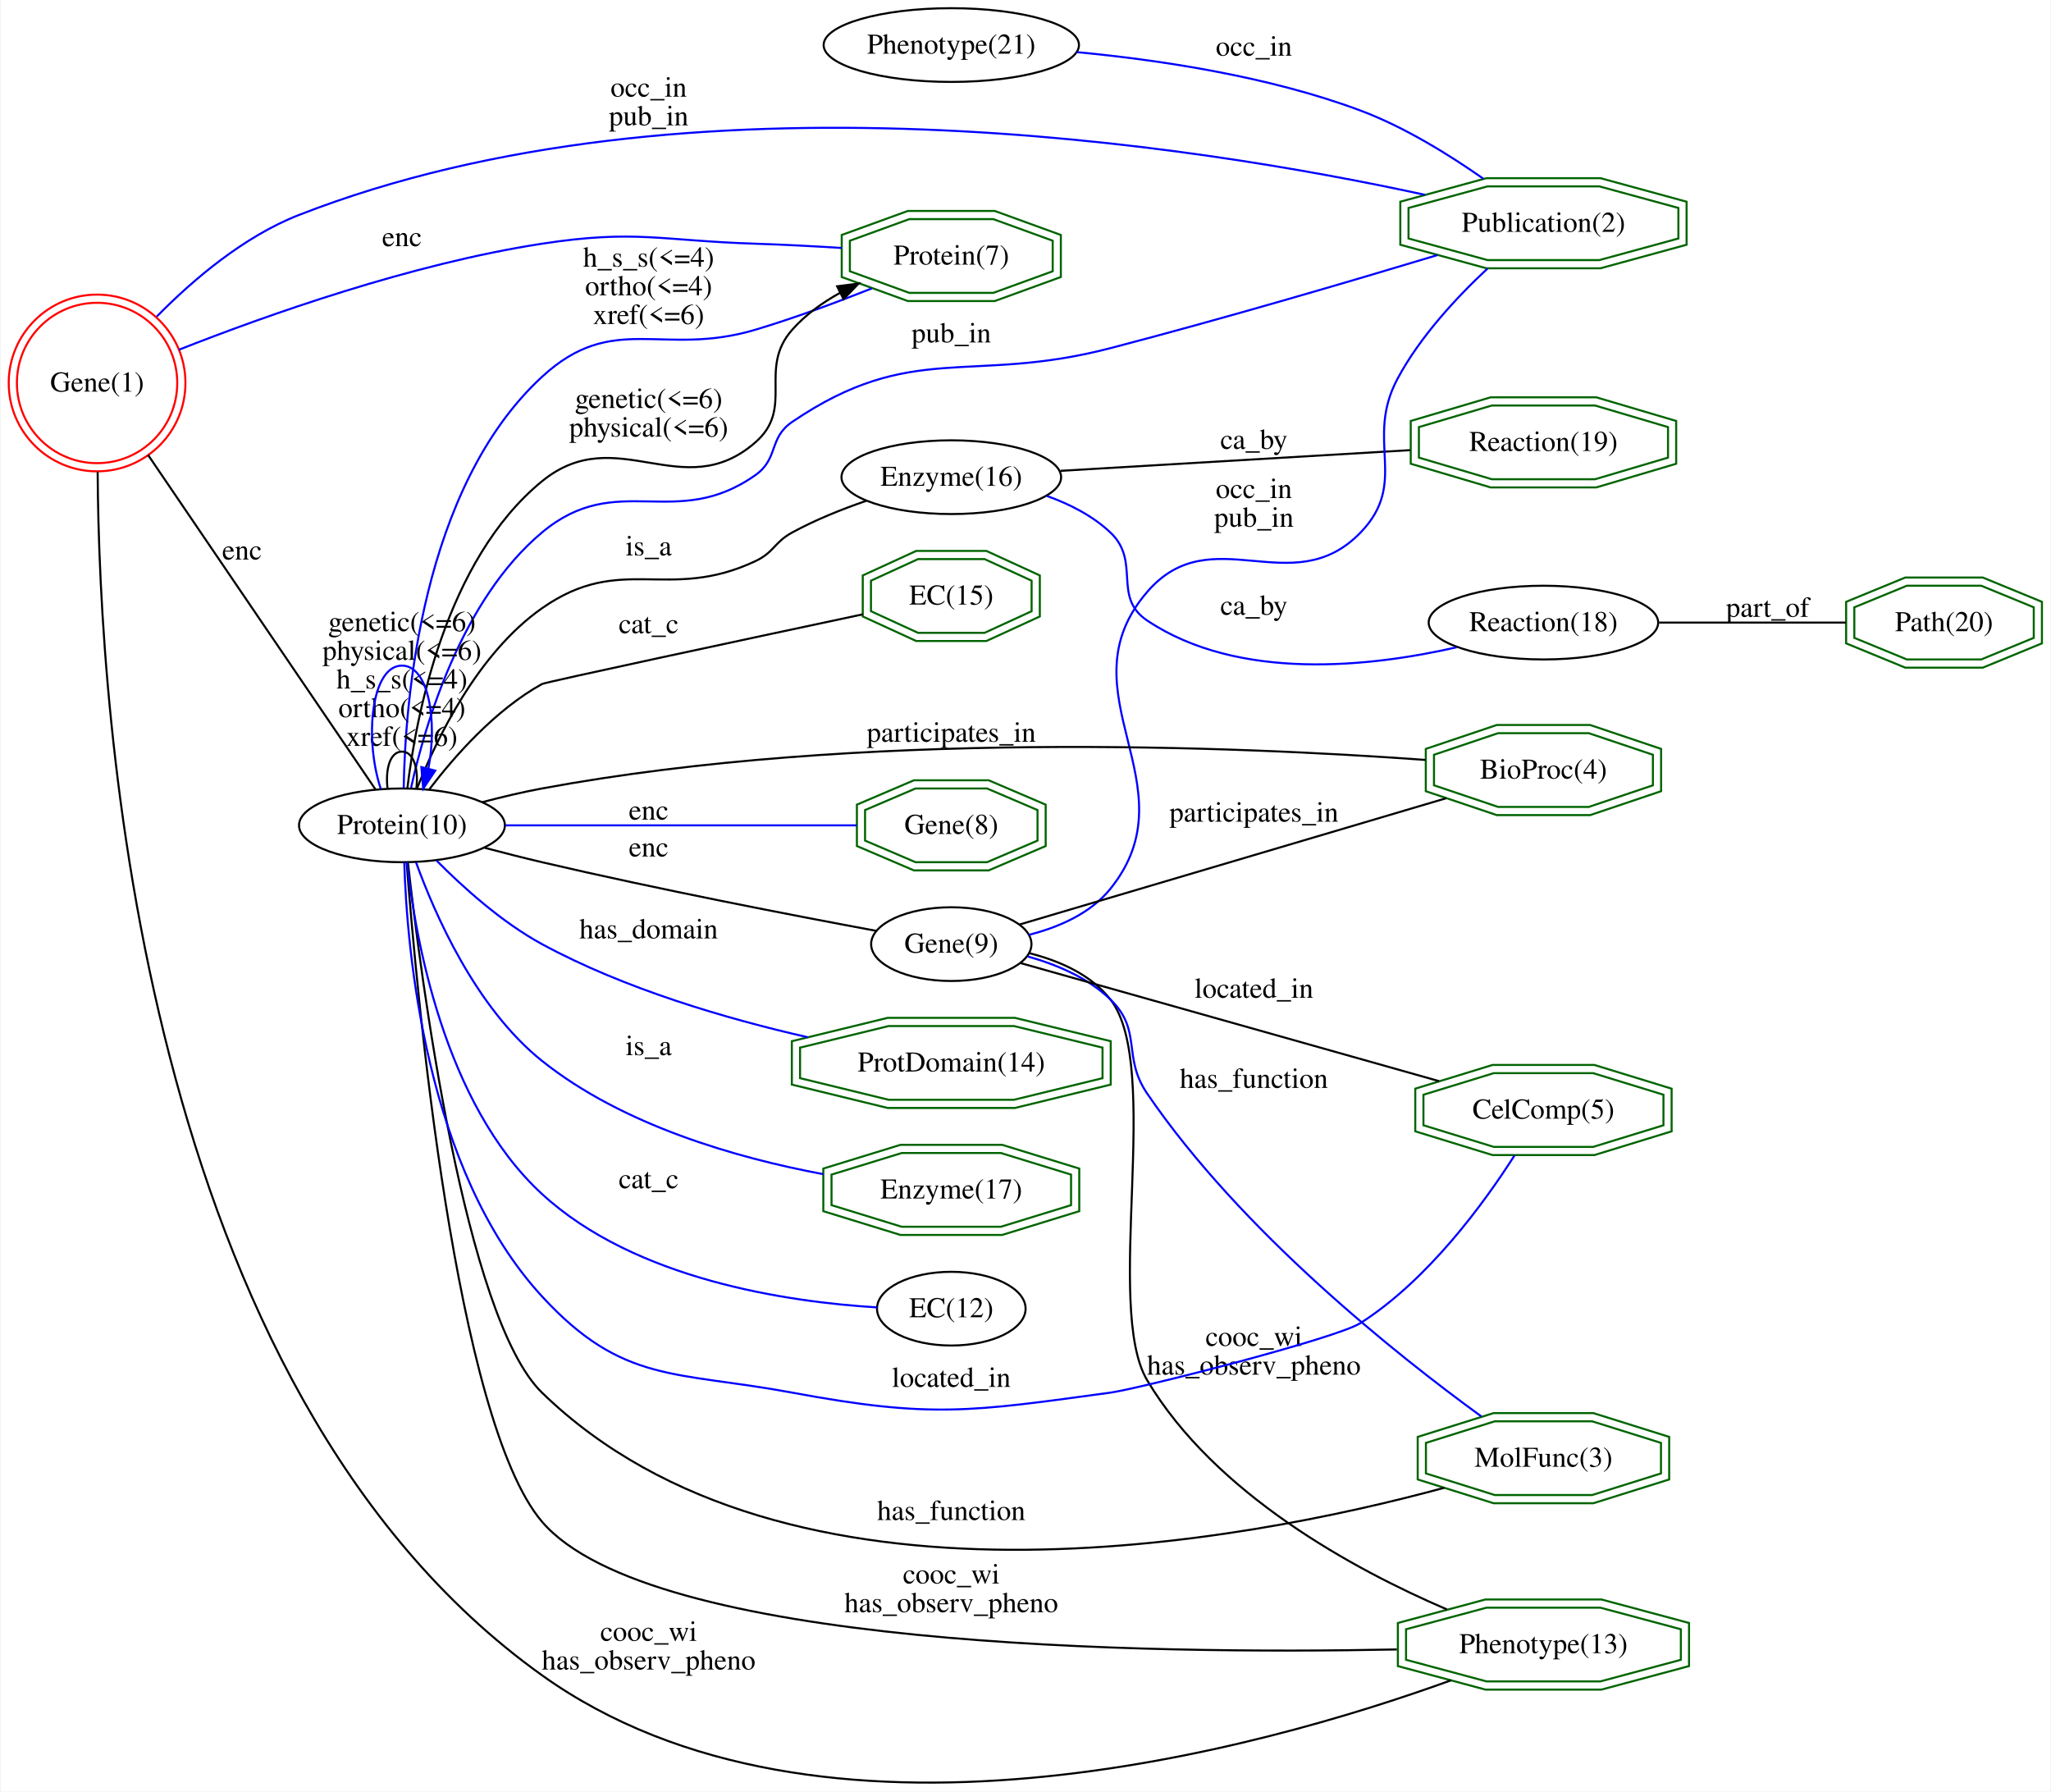
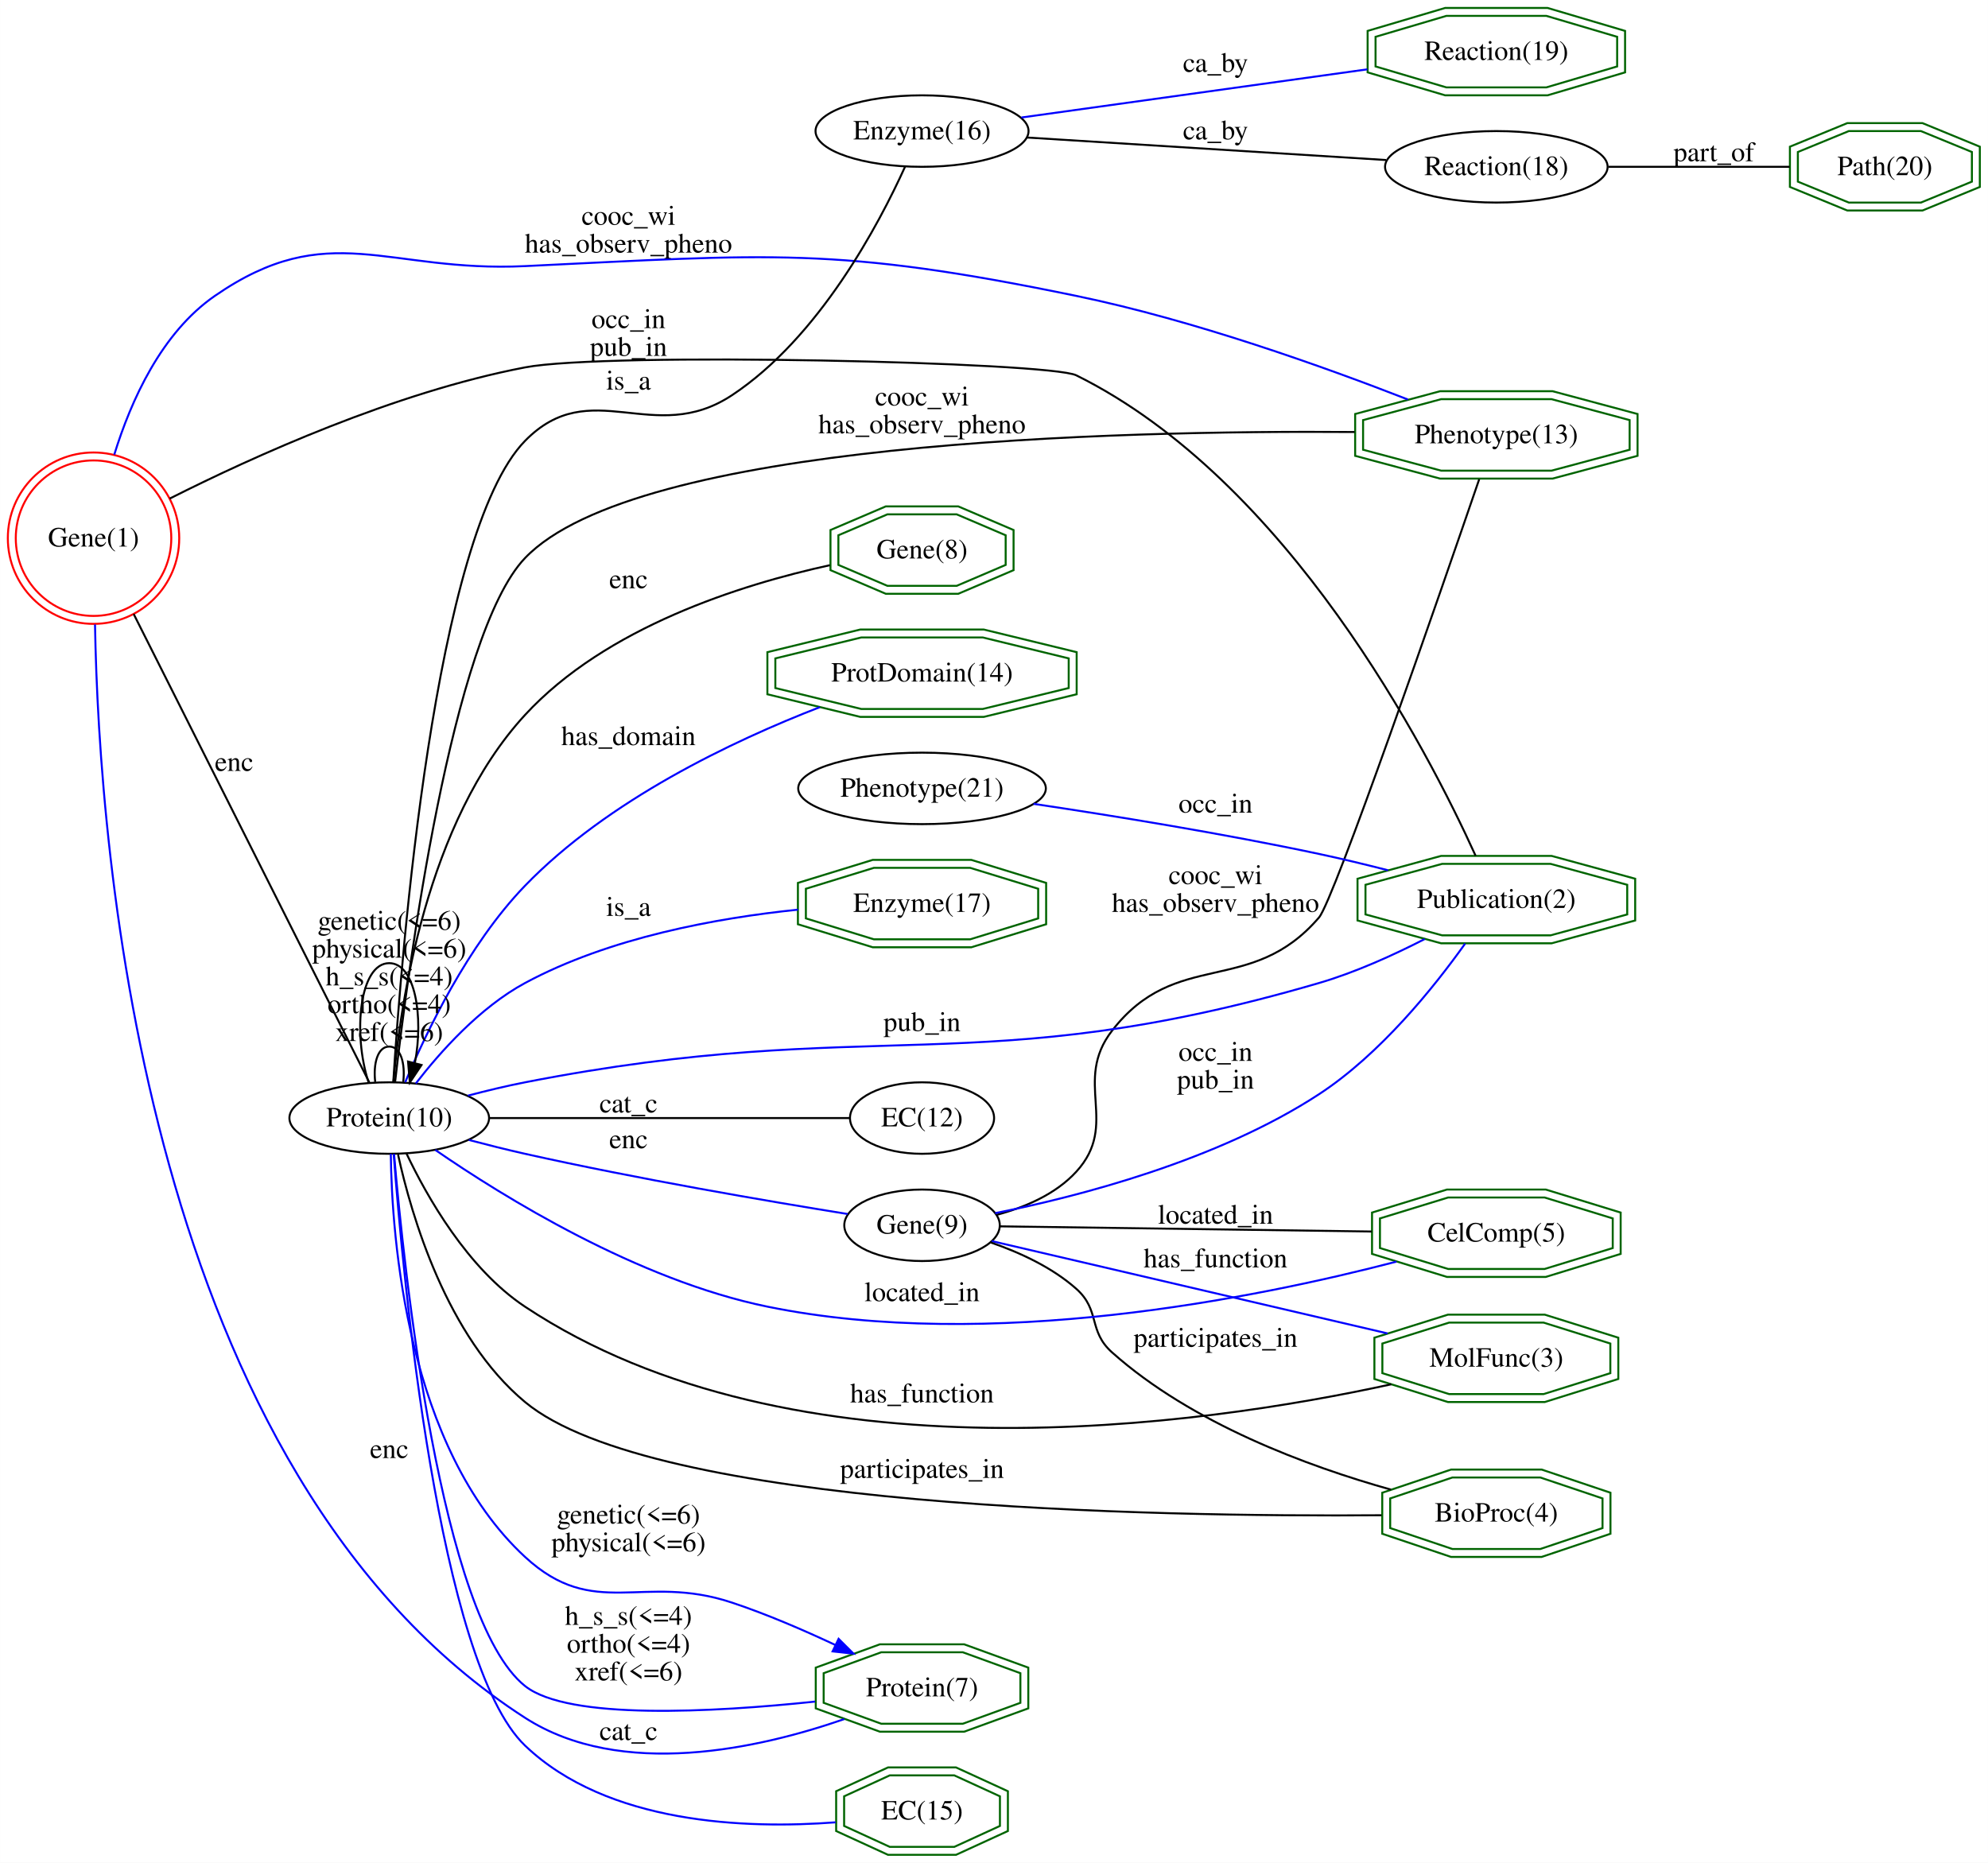
- <svg xmlns="http://www.w3.org/2000/svg" width="1335px" height="1166px" viewBox="0.00 0.00 1000.95 874.81">
-   <g id="graph0" class="graph" transform=" rotate(0) translate(4 870.81)">
-     <polygon fill="white" stroke="transparent" points="-4,4 -4,-870.81 996.95,-870.81 996.95,4 -4,4" />
+ <svg xmlns="http://www.w3.org/2000/svg" width="1335px" height="1251px" viewBox="0.00 0.00 1000.95 938.00">
+   <g id="graph0" class="graph" transform=" rotate(0) translate(4 934)">
+     <polygon fill="white" stroke="transparent" points="-4,4 -4,-934 996.95,-934 996.95,4 -4,4" />
    <g id="node1" class="node">
-       <polygon fill="none" stroke="darkgreen" points="810.24,-647.36 810.24,-662.27 774.61,-672.81 724.22,-672.81 688.59,-662.27 688.59,-647.36 724.22,-636.81 774.61,-636.81 810.24,-647.36" />
-       <polygon fill="none" stroke="darkgreen" points="814.23,-644.37 814.23,-665.26 775.19,-676.81 723.64,-676.81 684.6,-665.26 684.6,-644.37 723.64,-632.81 775.19,-632.81 814.23,-644.37" />
-       <text text-anchor="middle" x="749.41" y="-650.61" font-family="Times,serif" font-size="14.00">Reaction(19)</text>
+       <polygon fill="none" stroke="darkgreen" points="988.86,-842.54 988.86,-857.46 963.19,-868 926.89,-868 901.23,-857.46 901.23,-842.54 926.89,-832 963.19,-832 988.86,-842.54" />
+       <polygon fill="none" stroke="darkgreen" points="992.85,-839.86 992.85,-860.14 963.98,-872 926.11,-872 897.23,-860.14 897.23,-839.86 926.11,-828 963.98,-828 992.85,-839.86" />
+       <text text-anchor="middle" x="945.04" y="-845.8" font-family="Times,serif" font-size="14.00">Path(20)</text>
    </g>
    <g id="node2" class="node">
-       <polygon fill="none" stroke="darkgreen" points="988.86,-559.36 988.86,-574.27 963.19,-584.81 926.89,-584.81 901.23,-574.27 901.23,-559.36 926.89,-548.81 963.19,-548.81 988.86,-559.36" />
-       <polygon fill="none" stroke="darkgreen" points="992.85,-556.67 992.85,-576.95 963.98,-588.81 926.11,-588.81 897.23,-576.95 897.23,-556.67 926.11,-544.81 963.98,-544.81 992.85,-556.67" />
-       <text text-anchor="middle" x="945.04" y="-562.61" font-family="Times,serif" font-size="14.00">Path(20)</text>
+       <polygon fill="none" stroke="darkgreen" points="810.24,-900.54 810.24,-915.46 774.61,-926 724.22,-926 688.59,-915.46 688.59,-900.54 724.22,-890 774.61,-890 810.24,-900.54" />
+       <polygon fill="none" stroke="darkgreen" points="814.23,-897.56 814.23,-918.44 775.19,-930 723.64,-930 684.6,-918.44 684.6,-897.56 723.64,-886 775.19,-886 814.23,-897.56" />
+       <text text-anchor="middle" x="749.41" y="-903.8" font-family="Times,serif" font-size="14.00">Reaction(19)</text>
    </g>
    <g id="node3" class="node">
-       <polygon fill="none" stroke="darkgreen" points="815.31,-754.36 815.31,-769.27 776.71,-779.81 722.12,-779.81 683.52,-769.27 683.52,-754.36 722.12,-743.81 776.71,-743.81 815.31,-754.36" />
-       <polygon fill="none" stroke="darkgreen" points="819.32,-751.31 819.32,-772.32 777.25,-783.81 721.58,-783.81 679.51,-772.32 679.51,-751.31 721.58,-739.81 777.25,-739.81 819.32,-751.31" />
-       <text text-anchor="middle" x="749.41" y="-757.61" font-family="Times,serif" font-size="14.00">Publication(2)</text>
+       <polygon fill="none" stroke="darkgreen" points="534.09,-587.54 534.09,-602.46 490.83,-613 429.64,-613 386.38,-602.46 386.38,-587.54 429.64,-577 490.83,-577 534.09,-587.54" />
+       <polygon fill="none" stroke="darkgreen" points="538.1,-584.4 538.1,-605.6 491.31,-617 429.16,-617 382.37,-605.6 382.37,-584.4 429.16,-573 491.31,-573 538.1,-584.4" />
+       <text text-anchor="middle" x="460.24" y="-590.8" font-family="Times,serif" font-size="14.00">ProtDomain(14)</text>
    </g>
    <g id="node4" class="node">
-       <polygon fill="none" stroke="darkgreen" points="816.52,-60.36 816.52,-75.27 777.21,-85.81 721.62,-85.81 682.31,-75.27 682.31,-60.36 721.62,-49.81 777.21,-49.81 816.52,-60.36" />
-       <polygon fill="none" stroke="darkgreen" points="820.51,-57.29 820.51,-78.34 777.74,-89.81 721.09,-89.81 678.32,-78.34 678.32,-57.29 721.09,-45.81 777.74,-45.81 820.51,-57.29" />
-       <text text-anchor="middle" x="749.41" y="-63.61" font-family="Times,serif" font-size="14.00">Phenotype(13)</text>
+       <polygon fill="none" stroke="darkgreen" points="816.52,-707.54 816.52,-722.46 777.21,-733 721.62,-733 682.31,-722.46 682.31,-707.54 721.62,-697 777.21,-697 816.52,-707.54" />
+       <polygon fill="none" stroke="darkgreen" points="820.51,-704.47 820.51,-725.53 777.74,-737 721.09,-737 678.32,-725.53 678.32,-704.47 721.09,-693 777.74,-693 820.51,-704.47" />
+       <text text-anchor="middle" x="749.41" y="-710.8" font-family="Times,serif" font-size="14.00">Phenotype(13)</text>
    </g>
    <g id="node5" class="node">
-       <polygon fill="none" stroke="darkgreen" points="806.81,-151.36 806.81,-166.27 773.19,-176.81 725.64,-176.81 692.02,-166.27 692.02,-151.36 725.64,-140.81 773.19,-140.81 806.81,-151.36" />
-       <polygon fill="none" stroke="darkgreen" points="810.82,-148.42 810.82,-169.2 773.8,-180.81 725.03,-180.81 688.01,-169.2 688.01,-148.42 725.03,-136.81 773.8,-136.81 810.82,-148.42" />
-       <text text-anchor="middle" x="749.41" y="-154.61" font-family="Times,serif" font-size="14.00">MolFunc(3)</text>
+       <polygon fill="none" stroke="darkgreen" points="806.81,-242.54 806.81,-257.46 773.19,-268 725.64,-268 692.02,-257.46 692.02,-242.54 725.64,-232 773.19,-232 806.81,-242.54" />
+       <polygon fill="none" stroke="darkgreen" points="810.82,-239.61 810.82,-260.39 773.8,-272 725.03,-272 688.01,-260.39 688.01,-239.61 725.03,-228 773.8,-228 810.82,-239.61" />
+       <text text-anchor="middle" x="749.41" y="-245.8" font-family="Times,serif" font-size="14.00">MolFunc(3)</text>
    </g>
    <g id="node6" class="node">
-       <polygon fill="none" stroke="darkgreen" points="808.02,-321.36 808.02,-336.27 773.69,-346.81 725.14,-346.81 690.81,-336.27 690.81,-321.36 725.14,-310.81 773.69,-310.81 808.02,-321.36" />
-       <polygon fill="none" stroke="darkgreen" points="812.01,-318.4 812.01,-339.23 774.29,-350.81 724.54,-350.81 686.82,-339.23 686.82,-318.4 724.54,-306.81 774.29,-306.81 812.01,-318.4" />
-       <text text-anchor="middle" x="749.41" y="-324.61" font-family="Times,serif" font-size="14.00">CelComp(5)</text>
+       <polygon fill="none" stroke="darkgreen" points="808.02,-305.54 808.02,-320.46 773.69,-331 725.14,-331 690.81,-320.46 690.81,-305.54 725.14,-295 773.69,-295 808.02,-305.54" />
+       <polygon fill="none" stroke="darkgreen" points="812.01,-302.59 812.01,-323.41 774.29,-335 724.54,-335 686.82,-323.41 686.82,-302.59 724.54,-291 774.29,-291 812.01,-302.59" />
+       <text text-anchor="middle" x="749.41" y="-308.8" font-family="Times,serif" font-size="14.00">CelComp(5)</text>
    </g>
    <g id="node7" class="node">
-       <polygon fill="none" stroke="darkgreen" points="802.87,-487.36 802.87,-502.27 771.56,-512.81 727.27,-512.81 695.96,-502.27 695.96,-487.36 727.27,-476.81 771.56,-476.81 802.87,-487.36" />
-       <polygon fill="none" stroke="darkgreen" points="806.87,-484.48 806.87,-505.14 772.21,-516.81 726.62,-516.81 691.96,-505.14 691.96,-484.48 726.62,-472.81 772.21,-472.81 806.87,-484.48" />
-       <text text-anchor="middle" x="749.41" y="-490.61" font-family="Times,serif" font-size="14.00">BioProc(4)</text>
+       <polygon fill="none" stroke="darkgreen" points="815.31,-473.54 815.31,-488.46 776.71,-499 722.12,-499 683.52,-488.46 683.52,-473.54 722.12,-463 776.71,-463 815.31,-473.54" />
+       <polygon fill="none" stroke="darkgreen" points="819.32,-470.49 819.32,-491.51 777.25,-503 721.58,-503 679.51,-491.51 679.51,-470.49 721.58,-459 777.25,-459 819.32,-470.49" />
+       <text text-anchor="middle" x="749.41" y="-476.8" font-family="Times,serif" font-size="14.00">Publication(2)</text>
    </g>
    <g id="node8" class="node">
-       <polygon fill="none" stroke="darkgreen" points="499.46,-572.36 499.46,-587.27 476.48,-597.81 443.99,-597.81 421.01,-587.27 421.01,-572.36 443.99,-561.81 476.48,-561.81 499.46,-572.36" />
-       <polygon fill="none" stroke="darkgreen" points="503.47,-569.8 503.47,-589.83 477.36,-601.81 443.11,-601.81 417,-589.83 417,-569.8 443.11,-557.81 477.36,-557.81 503.47,-569.8" />
-       <text text-anchor="middle" x="460.24" y="-575.61" font-family="Times,serif" font-size="14.00">EC(15)</text>
+       <polygon fill="none" stroke="darkgreen" points="802.87,-164.54 802.87,-179.46 771.56,-190 727.27,-190 695.96,-179.46 695.96,-164.54 727.27,-154 771.56,-154 802.87,-164.54" />
+       <polygon fill="none" stroke="darkgreen" points="806.87,-161.67 806.87,-182.33 772.21,-194 726.62,-194 691.96,-182.33 691.96,-161.67 726.62,-150 772.21,-150 806.87,-161.67" />
+       <text text-anchor="middle" x="749.41" y="-167.8" font-family="Times,serif" font-size="14.00">BioProc(4)</text>
    </g>
    <g id="node9" class="node">
-       <polygon fill="none" stroke="darkgreen" points="509.76,-738.36 509.76,-753.27 480.75,-763.81 439.72,-763.81 410.71,-753.27 410.71,-738.36 439.72,-727.81 480.75,-727.81 509.76,-738.36" />
-       <polygon fill="none" stroke="darkgreen" points="513.74,-735.55 513.74,-756.08 481.45,-767.81 439.02,-767.81 406.73,-756.08 406.73,-735.55 439.02,-723.81 481.45,-723.81 513.74,-735.55" />
-       <text text-anchor="middle" x="460.24" y="-741.61" font-family="Times,serif" font-size="14.00">Protein(7)</text>
+       <polygon fill="none" stroke="darkgreen" points="499.46,-14.54 499.46,-29.46 476.48,-40 443.99,-40 421.01,-29.46 421.01,-14.54 443.99,-4 476.48,-4 499.46,-14.54" />
+       <polygon fill="none" stroke="darkgreen" points="503.47,-11.98 503.47,-32.02 477.36,-44 443.11,-44 417,-32.02 417,-11.98 443.11,0 477.36,0 503.47,-11.98" />
+       <text text-anchor="middle" x="460.24" y="-17.8" font-family="Times,serif" font-size="14.00">EC(15)</text>
    </g>
    <g id="node10" class="node">
-       <ellipse fill="none" stroke="red" cx="43.08" cy="-683.81" rx="39.15" ry="39.15" />
-       <ellipse fill="none" stroke="red" cx="43.08" cy="-683.81" rx="43.15" ry="43.15" />
-       <text text-anchor="middle" x="43.08" y="-679.61" font-family="Times,serif" font-size="14.00">Gene(1)</text>
+       <polygon fill="none" stroke="darkgreen" points="502.35,-649.54 502.35,-664.46 477.68,-675 442.79,-675 418.12,-664.46 418.12,-649.54 442.79,-639 477.68,-639 502.35,-649.54" />
+       <polygon fill="none" stroke="darkgreen" points="506.33,-646.9 506.33,-667.1 478.49,-679 441.98,-679 414.14,-667.1 414.14,-646.9 441.98,-635 478.49,-635 506.33,-646.9" />
+       <text text-anchor="middle" x="460.24" y="-652.8" font-family="Times,serif" font-size="14.00">Gene(8)</text>
+     </g>
+     <g id="node11" class="node">
+       <polygon fill="none" stroke="darkgreen" points="509.76,-76.54 509.76,-91.46 480.75,-102 439.72,-102 410.71,-91.46 410.71,-76.54 439.72,-66 480.75,-66 509.76,-76.54" />
+       <polygon fill="none" stroke="darkgreen" points="513.74,-73.74 513.74,-94.26 481.45,-106 439.02,-106 406.73,-94.26 406.73,-73.74 439.02,-62 481.45,-62 513.74,-73.74" />
+       <text text-anchor="middle" x="460.24" y="-79.8" font-family="Times,serif" font-size="14.00">Protein(7)</text>
+     </g>
+     <g id="node12" class="node">
+       <polygon fill="none" stroke="darkgreen" points="518.72,-471.54 518.72,-486.46 484.46,-497 436.01,-497 401.75,-486.46 401.75,-471.54 436.01,-461 484.46,-461 518.72,-471.54" />
+       <polygon fill="none" stroke="darkgreen" points="522.73,-468.59 522.73,-489.41 485.07,-501 435.41,-501 397.74,-489.41 397.74,-468.59 435.41,-457 485.07,-457 522.73,-468.59" />
+       <text text-anchor="middle" x="460.24" y="-474.8" font-family="Times,serif" font-size="14.00">Enzyme(17)</text>
+     </g>
+     <g id="node13" class="node">
+       <ellipse fill="none" stroke="red" cx="43.08" cy="-663" rx="39.15" ry="39.15" />
+       <ellipse fill="none" stroke="red" cx="43.08" cy="-663" rx="43.15" ry="43.15" />
+       <text text-anchor="middle" x="43.08" y="-658.8" font-family="Times,serif" font-size="14.00">Gene(1)</text>
+     </g>
+     <g id="edge25" class="edge">
+       <path fill="none" stroke="blue" d="M53.52,-705.06C61.98,-732.48 77.35,-766.48 104.15,-785 161.54,-824.64 190.69,-796.66 260.35,-800 383.75,-805.91 416.93,-809.99 537.92,-785 597.13,-772.77 662.89,-749.21 704.89,-732.82" />
+       <text text-anchor="middle" x="312.45" y="-820.8" font-family="Times,serif" font-size="14.00">cooc_wi</text>
+       <text text-anchor="middle" x="312.45" y="-806.8" font-family="Times,serif" font-size="14.00">has_observ_pheno</text>
+     </g>
+     <g id="edge28" class="edge">
+       <path fill="none" stroke="black" d="M81.43,-682.93C123.52,-704.16 194.67,-736.42 260.35,-749 301.5,-756.88 524.38,-751.71 537.92,-745 644.79,-692 714.76,-556.44 738.97,-503.07" />
+       <text text-anchor="middle" x="312.45" y="-768.8" font-family="Times,serif" font-size="14.00">occ_in</text>
+       <text text-anchor="middle" x="312.45" y="-754.8" font-family="Times,serif" font-size="14.00">pub_in</text>
+     </g>
+     <g id="edge27" class="edge">
+       <path fill="none" stroke="blue" d="M43.82,-619.56C45.82,-504.44 69.32,-191.95 260.35,-69 308.83,-37.8 378.38,-53.53 421.08,-68.34" />
+       <text text-anchor="middle" x="191.97" y="-199.8" font-family="Times,serif" font-size="14.00">enc</text>
+     </g>
+     <g id="node17" class="node">
+       <ellipse fill="none" stroke="black" cx="191.97" cy="-371" rx="50.27" ry="18" />
+       <text text-anchor="middle" x="191.97" y="-366.8" font-family="Times,serif" font-size="14.00">Protein(10)</text>
+     </g>
+     <g id="edge26" class="edge">
+       <path fill="none" stroke="black" d="M63.28,-624.83C95.32,-561.14 158.48,-435.59 181.92,-388.98" />
+       <text text-anchor="middle" x="113.87" y="-545.8" font-family="Times,serif" font-size="14.00">enc</text>
+     </g>
+     <g id="node14" class="node">
+       <ellipse fill="none" stroke="black" cx="460.24" cy="-868" rx="53.63" ry="18" />
+       <text text-anchor="middle" x="460.24" y="-863.8" font-family="Times,serif" font-size="14.00">Enzyme(16)</text>
+     </g>
+     <g id="edge2" class="edge">
+       <path fill="none" stroke="blue" d="M510.28,-874.83C558.34,-881.52 631.83,-891.76 684.46,-899.09" />
+       <text text-anchor="middle" x="608.02" y="-897.8" font-family="Times,serif" font-size="14.00">ca_by</text>
+     </g>
+     <g id="node15" class="node">
+       <ellipse fill="none" stroke="black" cx="749.41" cy="-850" rx="56.04" ry="18" />
+       <text text-anchor="middle" x="749.41" y="-845.8" font-family="Times,serif" font-size="14.00">Reaction(18)</text>
+     </g>
+     <g id="edge1" class="edge">
+       <path fill="none" stroke="black" d="M513.24,-864.74C564.32,-861.54 641.93,-856.67 693.87,-853.42" />
+       <text text-anchor="middle" x="608.02" y="-863.8" font-family="Times,serif" font-size="14.00">ca_by</text>
+     </g>
+     <g id="edge3" class="edge">
+       <path fill="none" stroke="black" d="M805.9,-850C834.73,-850 869.59,-850 897.07,-850" />
+       <text text-anchor="middle" x="858.93" y="-852.8" font-family="Times,serif" font-size="14.00">part_of</text>
+     </g>
+     <g id="node16" class="node">
+       <ellipse fill="none" stroke="black" cx="460.24" cy="-317" rx="39.15" ry="18" />
+       <text text-anchor="middle" x="460.24" y="-312.8" font-family="Times,serif" font-size="14.00">Gene(9)</text>
+     </g>
+     <g id="edge4" class="edge">
+       <path fill="none" stroke="black" d="M497.79,-322.25C512.1,-326.06 527.54,-332.64 537.92,-344 559.87,-368.03 535.98,-389.27 555.92,-415 588.25,-456.73 625.73,-431.95 660.12,-472 667.68,-480.81 720.74,-634.25 740.78,-692.67" />
+       <text text-anchor="middle" x="608.02" y="-488.8" font-family="Times,serif" font-size="14.00">cooc_wi</text>
+       <text text-anchor="middle" x="608.02" y="-474.8" font-family="Times,serif" font-size="14.00">has_observ_pheno</text>
+     </g>
+     <g id="edge5" class="edge">
+       <path fill="none" stroke="blue" d="M495.31,-309.05C544.56,-297.56 636.14,-276.19 694.59,-262.56" />
+       <text text-anchor="middle" x="608.02" y="-295.8" font-family="Times,serif" font-size="14.00">has_function</text>
+     </g>
+     <g id="edge6" class="edge">
+       <path fill="none" stroke="black" d="M499.37,-316.47C547.2,-315.8 629.83,-314.65 686.71,-313.86" />
+       <text text-anchor="middle" x="608.02" y="-317.8" font-family="Times,serif" font-size="14.00">located_in</text>
+     </g>
+     <g id="edge7" class="edge">
+       <path fill="none" stroke="blue" d="M497.07,-323.11C538.88,-331.48 608.81,-349.46 660.12,-383 690.98,-403.17 717.95,-436.73 733.71,-458.86" />
+       <text text-anchor="middle" x="608.02" y="-399.8" font-family="Times,serif" font-size="14.00">occ_in</text>
+       <text text-anchor="middle" x="608.02" y="-385.8" font-family="Times,serif" font-size="14.00">pub_in</text>
+     </g>
+     <g id="edge8" class="edge">
+       <path fill="none" stroke="black" d="M494.88,-308.34C509.37,-303.34 525.74,-295.83 537.92,-285 550.11,-274.16 543.74,-263.86 555.92,-253 596.1,-217.16 654.44,-195.64 696.35,-183.89" />
+       <text text-anchor="middle" x="608.02" y="-255.8" font-family="Times,serif" font-size="14.00">participates_in</text>
+     </g>
+     <g id="edge16" class="edge">
+       <path fill="none" stroke="blue" d="M200.02,-389.03C210.34,-413.66 231.52,-458.17 260.35,-488 302.05,-531.13 364.94,-560.93 408.81,-577.92" />
+       <text text-anchor="middle" x="312.45" y="-558.8" font-family="Times,serif" font-size="14.00">has_domain</text>
+     </g>
+     <g id="edge11" class="edge">
+       <path fill="none" stroke="black" d="M194.94,-389.31C201.36,-445.56 223.38,-614.35 260.35,-653 316.3,-711.48 556.85,-717.36 678.05,-716.46" />
+       <text text-anchor="middle" x="460.24" y="-729.8" font-family="Times,serif" font-size="14.00">cooc_wi</text>
+       <text text-anchor="middle" x="460.24" y="-715.8" font-family="Times,serif" font-size="14.00">has_observ_pheno</text>
+     </g>
+     <g id="edge17" class="edge">
+       <path fill="none" stroke="black" d="M200.61,-353.24C210.91,-331.5 231.37,-295.22 260.35,-276 395.59,-186.3 601.16,-216.11 696.5,-236.93" />
+       <text text-anchor="middle" x="460.24" y="-227.8" font-family="Times,serif" font-size="14.00">has_function</text>
+     </g>
+     <g id="edge20" class="edge">
+       <path fill="none" stroke="blue" d="M215.16,-354.94C249.15,-331.52 317.08,-289.35 382.55,-276 494.37,-253.2 628.41,-280.28 699.12,-298.7" />
+       <text text-anchor="middle" x="460.24" y="-278.8" font-family="Times,serif" font-size="14.00">located_in</text>
+     </g>
+     <g id="edge22" class="edge">
+       <path fill="none" stroke="blue" d="M231.6,-382.29C240.95,-384.75 250.96,-387.17 260.35,-389 436.1,-423.3 488.24,-388.79 660.12,-439 678.37,-444.33 697.55,-453.04 713.35,-461.14" />
+       <text text-anchor="middle" x="460.24" y="-414.8" font-family="Times,serif" font-size="14.00">pub_in</text>
+     </g>
+     <g id="edge21" class="edge">
+       <path fill="none" stroke="black" d="M196.41,-352.58C203.12,-321.98 220.88,-260.8 260.35,-228 324.72,-174.52 577.22,-170.12 691.58,-170.99" />
+       <text text-anchor="middle" x="460.24" y="-189.8" font-family="Times,serif" font-size="14.00">participates_in</text>
+     </g>
+     <g id="edge10" class="edge">
+       <path fill="none" stroke="blue" d="M194.21,-352.91C198.77,-292.14 216.65,-96.75 260.35,-55 301.86,-15.35 371.81,-12.96 416.72,-16.36" />
+       <text text-anchor="middle" x="312.45" y="-57.8" font-family="Times,serif" font-size="14.00">cat_c</text>
    </g>
    <g id="edge13" class="edge">
-       <path fill="none" stroke="blue" d="M72.22,-716.25C90.07,-734.37 114.8,-755.35 141.58,-765.81 331.47,-839.99 581,-799.75 691.52,-775.68" />
-       <text text-anchor="middle" x="312.45" y="-823.61" font-family="Times,serif" font-size="14.00">occ_in</text>
-       <text text-anchor="middle" x="312.45" y="-809.61" font-family="Times,serif" font-size="14.00">pub_in</text>
-     </g>
-     <g id="edge10" class="edge">
-       <path fill="none" stroke="black" d="M43.36,-640.35C44.08,-521.88 64.35,-192.83 260.35,-52.81 396.24,44.26 612.01,-16.95 704.25,-50.32" />
-       <text text-anchor="middle" x="312.45" y="-69.61" font-family="Times,serif" font-size="14.00">cooc_wi</text>
-       <text text-anchor="middle" x="312.45" y="-55.61" font-family="Times,serif" font-size="14.00">has_observ_pheno</text>
-     </g>
-     <g id="edge11" class="edge">
-       <path fill="none" stroke="blue" d="M83.08,-700.05C125.73,-716.87 196.55,-742.02 260.35,-751.81 306.13,-758.84 318.27,-753.28 364.55,-751.81 378.22,-751.38 392.97,-750.6 406.68,-749.74" />
-       <text text-anchor="middle" x="191.97" y="-750.61" font-family="Times,serif" font-size="14.00">enc</text>
+       <path fill="none" stroke="black" d="M194.11,-389.21C197.47,-428.06 210.53,-519.93 260.35,-574 301.04,-618.16 368.89,-639.57 413.84,-649.4" />
+       <text text-anchor="middle" x="312.45" y="-637.8" font-family="Times,serif" font-size="14.00">enc</text>
+     </g>
+     <g id="edge14" class="edge">
+       <path fill="none" stroke="blue" d="M194.4,-352.77C199.34,-295.18 217.75,-118.91 260.35,-85 282.1,-67.69 355.16,-71.76 406.38,-77.16" />
+       <text text-anchor="middle" x="312.45" y="-115.8" font-family="Times,serif" font-size="14.00">h_s_s(&lt;=4)</text>
+       <text text-anchor="middle" x="312.45" y="-101.8" font-family="Times,serif" font-size="14.00">ortho(&lt;=4)</text>
+       <text text-anchor="middle" x="312.45" y="-87.8" font-family="Times,serif" font-size="14.00">xref(&lt;=6)</text>
+     </g>
+     <g id="edge24" class="edge">
+       <path fill="none" stroke="blue" d="M192.75,-352.99C193.29,-310.8 200.85,-205 260.35,-150 295.18,-117.81 319.56,-142 364.55,-127 382.02,-121.18 400.6,-113.17 416.63,-105.64" />
+       <polygon fill="blue" stroke="blue" points="418.23,-108.76 425.74,-101.29 415.21,-102.44 418.23,-108.76" />
+       <text text-anchor="middle" x="312.45" y="-166.8" font-family="Times,serif" font-size="14.00">genetic(&lt;=6)</text>
+       <text text-anchor="middle" x="312.45" y="-152.8" font-family="Times,serif" font-size="14.00">physical(&lt;=6)</text>
+     </g>
+     <g id="edge18" class="edge">
+       <path fill="none" stroke="blue" d="M205.33,-388.39C217.5,-404.14 237.53,-426.7 260.35,-439 302.83,-461.89 356.8,-471.73 397.8,-475.94" />
+       <text text-anchor="middle" x="312.45" y="-472.8" font-family="Times,serif" font-size="14.00">is_a</text>
+     </g>
+     <g id="edge19" class="edge">
+       <path fill="none" stroke="black" d="M194,-389.07C197.99,-452.72 214.57,-665.19 260.35,-712 293.52,-745.9 325.01,-708.82 364.55,-735 408.52,-764.1 438.58,-821.12 451.73,-850.13" />
+       <text text-anchor="middle" x="312.45" y="-737.8" font-family="Times,serif" font-size="14.00">is_a</text>
+     </g>
+     <g id="edge12" class="edge">
+       <path fill="none" stroke="blue" d="M232.03,-359.98C241.28,-357.54 251.14,-355.06 260.35,-353 316.68,-340.4 382.74,-329.13 422.76,-322.68" />
+       <text text-anchor="middle" x="312.45" y="-355.8" font-family="Times,serif" font-size="14.00">enc</text>
+     </g>
+     <g id="edge15" class="edge">
+       <path fill="none" stroke="black" d="M184.91,-389.15C183.83,-398.54 186.18,-407 191.97,-407 197.76,-407 200.11,-398.54 199.02,-389.15" />
+       <text text-anchor="middle" x="191.97" y="-437.8" font-family="Times,serif" font-size="14.00">h_s_s(&lt;=4)</text>
+       <text text-anchor="middle" x="191.97" y="-423.8" font-family="Times,serif" font-size="14.00">ortho(&lt;=4)</text>
+       <text text-anchor="middle" x="191.97" y="-409.8" font-family="Times,serif" font-size="14.00">xref(&lt;=6)</text>
+     </g>
+     <g id="edge23" class="edge">
+       <path fill="none" stroke="black" d="M181.59,-388.89C173.5,-413.47 176.96,-449 191.97,-449 205.04,-449 209.35,-422.04 204.9,-398.84" />
+       <polygon fill="black" stroke="black" points="208.22,-397.71 202.34,-388.89 201.44,-399.45 208.22,-397.71" />
+       <text text-anchor="middle" x="191.97" y="-465.8" font-family="Times,serif" font-size="14.00">genetic(&lt;=6)</text>
+       <text text-anchor="middle" x="191.97" y="-451.8" font-family="Times,serif" font-size="14.00">physical(&lt;=6)</text>
    </g>
    <g id="node18" class="node">
-       <ellipse fill="none" stroke="black" cx="191.97" cy="-467.81" rx="50.27" ry="18" />
-       <text text-anchor="middle" x="191.97" y="-463.61" font-family="Times,serif" font-size="14.00">Protein(10)</text>
-     </g>
-     <g id="edge12" class="edge">
-       <path fill="none" stroke="black" d="M68,-648.63C99.87,-601.77 155.02,-520.67 179.12,-485.23" />
-       <text text-anchor="middle" x="113.87" y="-597.61" font-family="Times,serif" font-size="14.00">enc</text>
-     </g>
-     <g id="node11" class="node">
-       <polygon fill="none" stroke="darkgreen" points="502.35,-460.36 502.35,-475.27 477.68,-485.81 442.79,-485.81 418.12,-475.27 418.12,-460.36 442.79,-449.81 477.68,-449.81 502.35,-460.36" />
-       <polygon fill="none" stroke="darkgreen" points="506.33,-457.71 506.33,-477.91 478.49,-489.81 441.98,-489.81 414.14,-477.91 414.14,-457.71 441.98,-445.81 478.49,-445.81 506.33,-457.71" />
-       <text text-anchor="middle" x="460.24" y="-463.61" font-family="Times,serif" font-size="14.00">Gene(8)</text>
-     </g>
-     <g id="node12" class="node">
-       <polygon fill="none" stroke="darkgreen" points="534.09,-344.36 534.09,-359.27 490.83,-369.81 429.64,-369.81 386.38,-359.27 386.38,-344.36 429.64,-333.81 490.83,-333.81 534.09,-344.36" />
-       <polygon fill="none" stroke="darkgreen" points="538.1,-341.22 538.1,-362.41 491.31,-373.81 429.16,-373.81 382.37,-362.41 382.37,-341.22 429.16,-329.81 491.31,-329.81 538.1,-341.22" />
-       <text text-anchor="middle" x="460.24" y="-347.61" font-family="Times,serif" font-size="14.00">ProtDomain(14)</text>
-     </g>
-     <g id="node13" class="node">
-       <polygon fill="none" stroke="darkgreen" points="518.72,-282.36 518.72,-297.27 484.46,-307.81 436.01,-307.81 401.75,-297.27 401.75,-282.36 436.01,-271.81 484.46,-271.81 518.72,-282.36" />
-       <polygon fill="none" stroke="darkgreen" points="522.73,-279.41 522.73,-300.22 485.07,-311.81 435.41,-311.81 397.74,-300.22 397.74,-279.41 435.41,-267.81 485.07,-267.81 522.73,-279.41" />
-       <text text-anchor="middle" x="460.24" y="-285.61" font-family="Times,serif" font-size="14.00">Enzyme(17)</text>
-     </g>
-     <g id="node14" class="node">
-       <ellipse fill="none" stroke="black" cx="460.24" cy="-637.81" rx="53.63" ry="18" />
-       <text text-anchor="middle" x="460.24" y="-633.61" font-family="Times,serif" font-size="14.00">Enzyme(16)</text>
-     </g>
-     <g id="edge1" class="edge">
-       <path fill="none" stroke="black" d="M513.57,-640.91C561.62,-643.76 632.95,-647.98 684.38,-651.02" />
-       <text text-anchor="middle" x="608.02" y="-651.61" font-family="Times,serif" font-size="14.00">ca_by</text>
-     </g>
-     <g id="node15" class="node">
-       <ellipse fill="none" stroke="black" cx="749.41" cy="-566.81" rx="56.04" ry="18" />
-       <text text-anchor="middle" x="749.41" y="-562.61" font-family="Times,serif" font-size="14.00">Reaction(18)</text>
-     </g>
-     <g id="edge2" class="edge">
-       <path fill="none" stroke="blue" d="M506.89,-628.65C518.07,-624.66 529.29,-618.95 537.92,-610.81 552.98,-596.59 538.7,-579.34 555.92,-567.81 600.63,-537.89 665.24,-545.21 707.04,-554.76" />
-       <text text-anchor="middle" x="608.02" y="-570.61" font-family="Times,serif" font-size="14.00">ca_by</text>
-     </g>
-     <g id="edge3" class="edge">
-       <path fill="none" stroke="black" d="M805.9,-566.81C834.73,-566.81 869.59,-566.81 897.07,-566.81" />
-       <text text-anchor="middle" x="858.93" y="-569.61" font-family="Times,serif" font-size="14.00">part_of</text>
-     </g>
-     <g id="node16" class="node">
-       <ellipse fill="none" stroke="black" cx="460.24" cy="-848.81" rx="62.35" ry="18" />
-       <text text-anchor="middle" x="460.24" y="-844.61" font-family="Times,serif" font-size="14.00">Phenotype(21)</text>
-     </g>
-     <g id="edge4" class="edge">
-       <path fill="none" stroke="blue" d="M521.56,-845.35C561.84,-841.54 615.41,-833.55 660.12,-816.81 681.6,-808.77 703.5,-795.17 720.11,-783.51" />
-       <text text-anchor="middle" x="608.02" y="-843.61" font-family="Times,serif" font-size="14.00">occ_in</text>
-     </g>
-     <g id="node17" class="node">
-       <ellipse fill="none" stroke="black" cx="460.24" cy="-409.81" rx="39.15" ry="18" />
-       <text text-anchor="middle" x="460.24" y="-405.61" font-family="Times,serif" font-size="14.00">Gene(9)</text>
-     </g>
-     <g id="edge8" class="edge">
-       <path fill="none" stroke="blue" d="M498.11,-414.34C512.65,-418.04 528.18,-424.72 537.92,-436.81 578.64,-487.4 513.52,-532.63 555.92,-581.81 587.3,-618.22 626.74,-576.22 660.12,-610.81 683.92,-635.48 661.95,-655.58 678.12,-685.81 689.13,-706.42 707.09,-725.7 722.1,-739.68" />
-       <text text-anchor="middle" x="608.02" y="-627.61" font-family="Times,serif" font-size="14.00">occ_in</text>
-       <text text-anchor="middle" x="608.02" y="-613.61" font-family="Times,serif" font-size="14.00">pub_in</text>
-     </g>
-     <g id="edge5" class="edge">
-       <path fill="none" stroke="black" d="M498.27,-405.41C512.84,-401.74 528.34,-395.04 537.92,-382.81 563.52,-350.12 534.62,-232.46 555.92,-196.81 589.13,-141.21 656.71,-104.52 702.28,-84.95" />
-       <text text-anchor="middle" x="608.02" y="-213.61" font-family="Times,serif" font-size="14.00">cooc_wi</text>
-       <text text-anchor="middle" x="608.02" y="-199.61" font-family="Times,serif" font-size="14.00">has_observ_pheno</text>
-     </g>
-     <g id="edge6" class="edge">
-       <path fill="none" stroke="blue" d="M497.5,-403.8C511.59,-399.87 526.95,-393.41 537.92,-382.81 553.71,-367.56 543.54,-354.95 555.92,-336.81 601.84,-269.51 677.65,-209.3 719.11,-179.17" />
-       <text text-anchor="middle" x="608.02" y="-339.61" font-family="Times,serif" font-size="14.00">has_function</text>
-     </g>
-     <g id="edge7" class="edge">
-       <path fill="none" stroke="black" d="M493.9,-400.6C543.88,-386.5 639.72,-359.47 698.47,-342.9" />
-       <text text-anchor="middle" x="608.02" y="-383.61" font-family="Times,serif" font-size="14.00">located_in</text>
+       <ellipse fill="none" stroke="black" cx="460.24" cy="-371" rx="36.28" ry="18" />
+       <text text-anchor="middle" x="460.24" y="-366.8" font-family="Times,serif" font-size="14.00">EC(12)</text>
    </g>
    <g id="edge9" class="edge">
-       <path fill="none" stroke="black" d="M493.62,-419.4C544.52,-434.46 643.46,-463.75 701.94,-481.06" />
-       <text text-anchor="middle" x="608.02" y="-469.61" font-family="Times,serif" font-size="14.00">participates_in</text>
-     </g>
-     <g id="edge27" class="edge">
-       <path fill="none" stroke="blue" d="M196.43,-486.2C203.17,-516.76 220.98,-577.89 260.35,-610.81 297.14,-641.58 325.36,-611.19 364.55,-638.81 376.04,-646.91 370.93,-656.92 382.55,-664.81 441.19,-704.63 469.33,-682.94 537.92,-700.81 592.78,-715.11 655.09,-733.43 697.59,-746.24" />
-       <text text-anchor="middle" x="460.24" y="-703.61" font-family="Times,serif" font-size="14.00">pub_in</text>
-     </g>
-     <g id="edge16" class="edge">
-       <path fill="none" stroke="black" d="M194.26,-449.57C199.1,-386.27 218.05,-177.35 260.35,-127.81 312.95,-66.22 555.72,-62.97 677.84,-65.41" />
-       <text text-anchor="middle" x="460.24" y="-97.61" font-family="Times,serif" font-size="14.00">cooc_wi</text>
-       <text text-anchor="middle" x="460.24" y="-83.61" font-family="Times,serif" font-size="14.00">has_observ_pheno</text>
-     </g>
-     <g id="edge22" class="edge">
-       <path fill="none" stroke="black" d="M194.88,-449.71C201.1,-394.13 222.63,-227.45 260.35,-190.81 380.04,-74.55 603.54,-117.92 700.97,-144.35" />
-       <text text-anchor="middle" x="460.24" y="-128.61" font-family="Times,serif" font-size="14.00">has_function</text>
-     </g>
-     <g id="edge25" class="edge">
-       <path fill="none" stroke="blue" d="M193.1,-449.68C194.38,-407.1 203.41,-299.64 260.35,-237.81 299.78,-195.01 325.34,-201.44 382.55,-190.81 450.44,-178.21 469.5,-181.47 537.92,-190.81 551.88,-192.72 648.25,-217.22 660.12,-224.81 693.04,-245.87 720.2,-282.99 735.35,-306.72" />
-       <text text-anchor="middle" x="460.24" y="-193.61" font-family="Times,serif" font-size="14.00">located_in</text>
-     </g>
-     <g id="edge26" class="edge">
-       <path fill="none" stroke="black" d="M231.22,-479.13C240.68,-481.63 250.83,-484.05 260.35,-485.81 414.3,-514.38 600.24,-506.4 691.81,-499.75" />
-       <text text-anchor="middle" x="460.24" y="-508.61" font-family="Times,serif" font-size="14.00">participates_in</text>
-     </g>
-     <g id="edge14" class="edge">
-       <path fill="none" stroke="black" d="M205.32,-485.39C217.47,-501.32 237.49,-524.17 260.35,-536.81 262.09,-537.77 359.17,-558.53 417.03,-570.85" />
-       <text text-anchor="middle" x="312.45" y="-561.61" font-family="Times,serif" font-size="14.00">cat_c</text>
-     </g>
-     <g id="edge19" class="edge">
-       <path fill="none" stroke="blue" d="M192.82,-485.98C193.51,-528 201.42,-632.48 260.35,-686.81 295.22,-718.96 319.11,-696.24 364.55,-709.81 383.59,-715.5 404.27,-723.18 421.43,-729.99" />
-       <text text-anchor="middle" x="312.45" y="-740.61" font-family="Times,serif" font-size="14.00">h_s_s(&lt;=4)</text>
-       <text text-anchor="middle" x="312.45" y="-726.61" font-family="Times,serif" font-size="14.00">ortho(&lt;=4)</text>
-       <text text-anchor="middle" x="312.45" y="-712.61" font-family="Times,serif" font-size="14.00">xref(&lt;=6)</text>
-     </g>
-     <g id="edge28" class="edge">
-       <path fill="none" stroke="black" d="M194.6,-485.82C198.78,-520.66 213.14,-597.25 260.35,-635.81 296.81,-665.59 329.08,-623.86 364.55,-654.81 383.93,-671.72 365.52,-690.55 382.55,-709.81 388.99,-717.09 397.21,-723.01 405.86,-727.79" />
-       <polygon fill="black" stroke="black" points="404.48,-731.01 414.98,-732.36 407.61,-724.75 404.48,-731.01" />
-       <text text-anchor="middle" x="312.45" y="-671.61" font-family="Times,serif" font-size="14.00">genetic(&lt;=6)</text>
-       <text text-anchor="middle" x="312.45" y="-657.61" font-family="Times,serif" font-size="14.00">physical(&lt;=6)</text>
-     </g>
-     <g id="edge17" class="edge">
-       <path fill="none" stroke="blue" d="M242.43,-467.81C291.61,-467.81 366.4,-467.81 414.04,-467.81" />
-       <text text-anchor="middle" x="312.45" y="-470.61" font-family="Times,serif" font-size="14.00">enc</text>
-     </g>
-     <g id="edge21" class="edge">
-       <path fill="none" stroke="blue" d="M208.89,-450.58C221.68,-437.68 240.68,-420.49 260.35,-409.81 300.82,-387.85 350.54,-373.35 390.14,-364.34" />
-       <text text-anchor="middle" x="312.45" y="-412.61" font-family="Times,serif" font-size="14.00">has_domain</text>
-     </g>
-     <g id="edge23" class="edge">
-       <path fill="none" stroke="blue" d="M198.8,-449.87C207.94,-424.58 227.98,-378.66 260.35,-352.81 299.84,-321.29 355.35,-305.41 397.69,-297.49" />
-       <text text-anchor="middle" x="312.45" y="-355.61" font-family="Times,serif" font-size="14.00">is_a</text>
-     </g>
-     <g id="edge24" class="edge">
-       <path fill="none" stroke="black" d="M199.39,-485.95C208.85,-509.95 228.92,-551.8 260.35,-573.81 299.2,-601.02 321.63,-576.65 364.55,-596.81 373.73,-601.12 373.66,-605.96 382.55,-610.81 393.83,-616.97 406.77,-622.16 418.78,-626.29" />
-       <text text-anchor="middle" x="312.45" y="-599.61" font-family="Times,serif" font-size="14.00">is_a</text>
-     </g>
-     <g id="edge18" class="edge">
-       <path fill="none" stroke="black" d="M232.42,-456.83C241.56,-454.41 251.27,-451.94 260.35,-449.81 317.11,-436.54 383.6,-423.71 423.52,-416.3" />
-       <text text-anchor="middle" x="312.45" y="-452.61" font-family="Times,serif" font-size="14.00">enc</text>
-     </g>
-     <g id="edge20" class="edge">
-       <path fill="none" stroke="black" d="M184.91,-485.97C183.83,-495.35 186.18,-503.81 191.97,-503.81 197.76,-503.81 200.11,-495.35 199.02,-485.97" />
-       <text text-anchor="middle" x="191.97" y="-534.61" font-family="Times,serif" font-size="14.00">h_s_s(&lt;=4)</text>
-       <text text-anchor="middle" x="191.97" y="-520.61" font-family="Times,serif" font-size="14.00">ortho(&lt;=4)</text>
-       <text text-anchor="middle" x="191.97" y="-506.61" font-family="Times,serif" font-size="14.00">xref(&lt;=6)</text>
+       <path fill="none" stroke="black" d="M242.43,-371C295.22,-371 377.52,-371 424.06,-371" />
+       <text text-anchor="middle" x="312.45" y="-373.8" font-family="Times,serif" font-size="14.00">cat_c</text>
+     </g>
+     <g id="node19" class="node">
+       <ellipse fill="none" stroke="black" cx="460.24" cy="-537" rx="62.35" ry="18" />
+       <text text-anchor="middle" x="460.24" y="-532.8" font-family="Times,serif" font-size="14.00">Phenotype(21)</text>
    </g>
    <g id="edge29" class="edge">
-       <path fill="none" stroke="blue" d="M181.59,-485.7C173.5,-510.28 176.96,-545.81 191.97,-545.81 205.04,-545.81 209.35,-518.85 204.9,-495.65" />
-       <polygon fill="blue" stroke="blue" points="208.22,-494.52 202.34,-485.7 201.44,-496.26 208.22,-494.52" />
-       <text text-anchor="middle" x="191.97" y="-562.61" font-family="Times,serif" font-size="14.00">genetic(&lt;=6)</text>
-       <text text-anchor="middle" x="191.97" y="-548.61" font-family="Times,serif" font-size="14.00">physical(&lt;=6)</text>
-     </g>
-     <g id="node19" class="node">
-       <ellipse fill="none" stroke="black" cx="460.24" cy="-231.81" rx="36.28" ry="18" />
-       <text text-anchor="middle" x="460.24" y="-227.61" font-family="Times,serif" font-size="14.00">EC(12)</text>
-     </g>
-     <g id="edge15" class="edge">
-       <path fill="none" stroke="blue" d="M194.43,-449.8C198.36,-413.66 212.34,-331.97 260.35,-287.81 305.9,-245.93 380.37,-235.06 424.1,-232.43" />
-       <text text-anchor="middle" x="312.45" y="-290.61" font-family="Times,serif" font-size="14.00">cat_c</text>
+       <path fill="none" stroke="blue" d="M516.36,-529.22C556.42,-523.24 611.85,-514.27 660.12,-504 671.43,-501.59 683.47,-498.69 694.9,-495.77" />
+       <text text-anchor="middle" x="608.02" y="-524.8" font-family="Times,serif" font-size="14.00">occ_in</text>
    </g>
  </g>
</svg>
